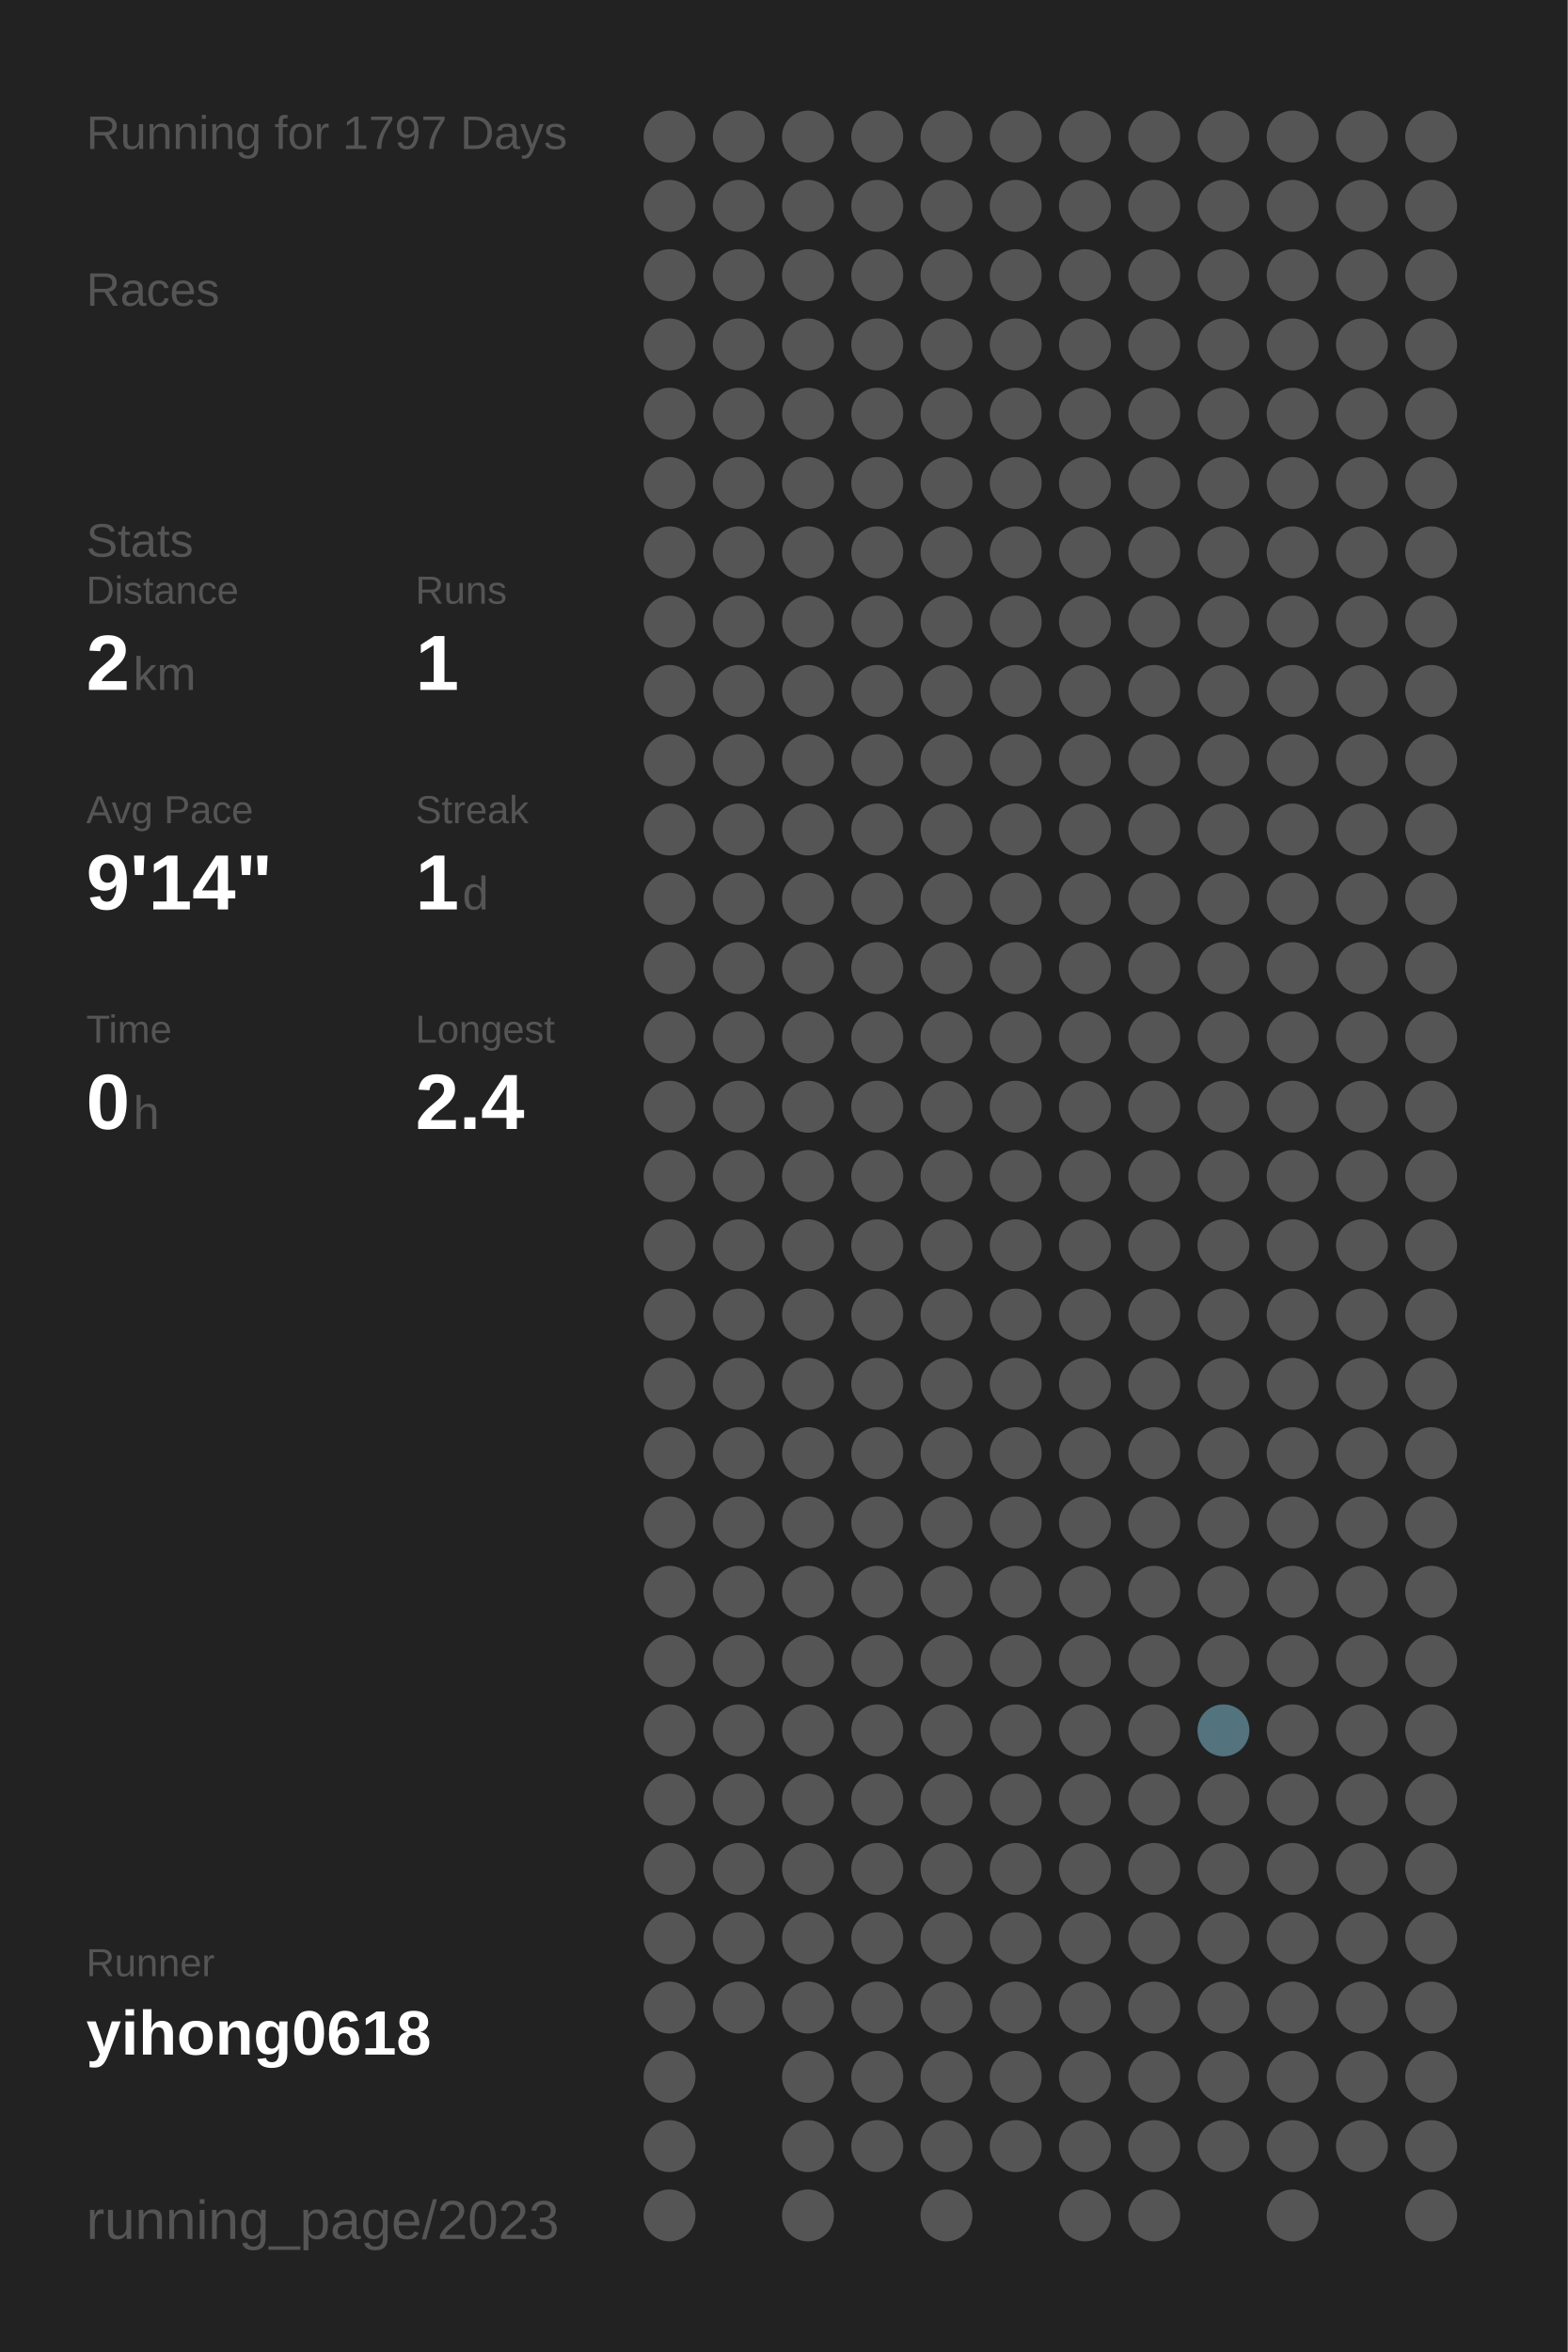
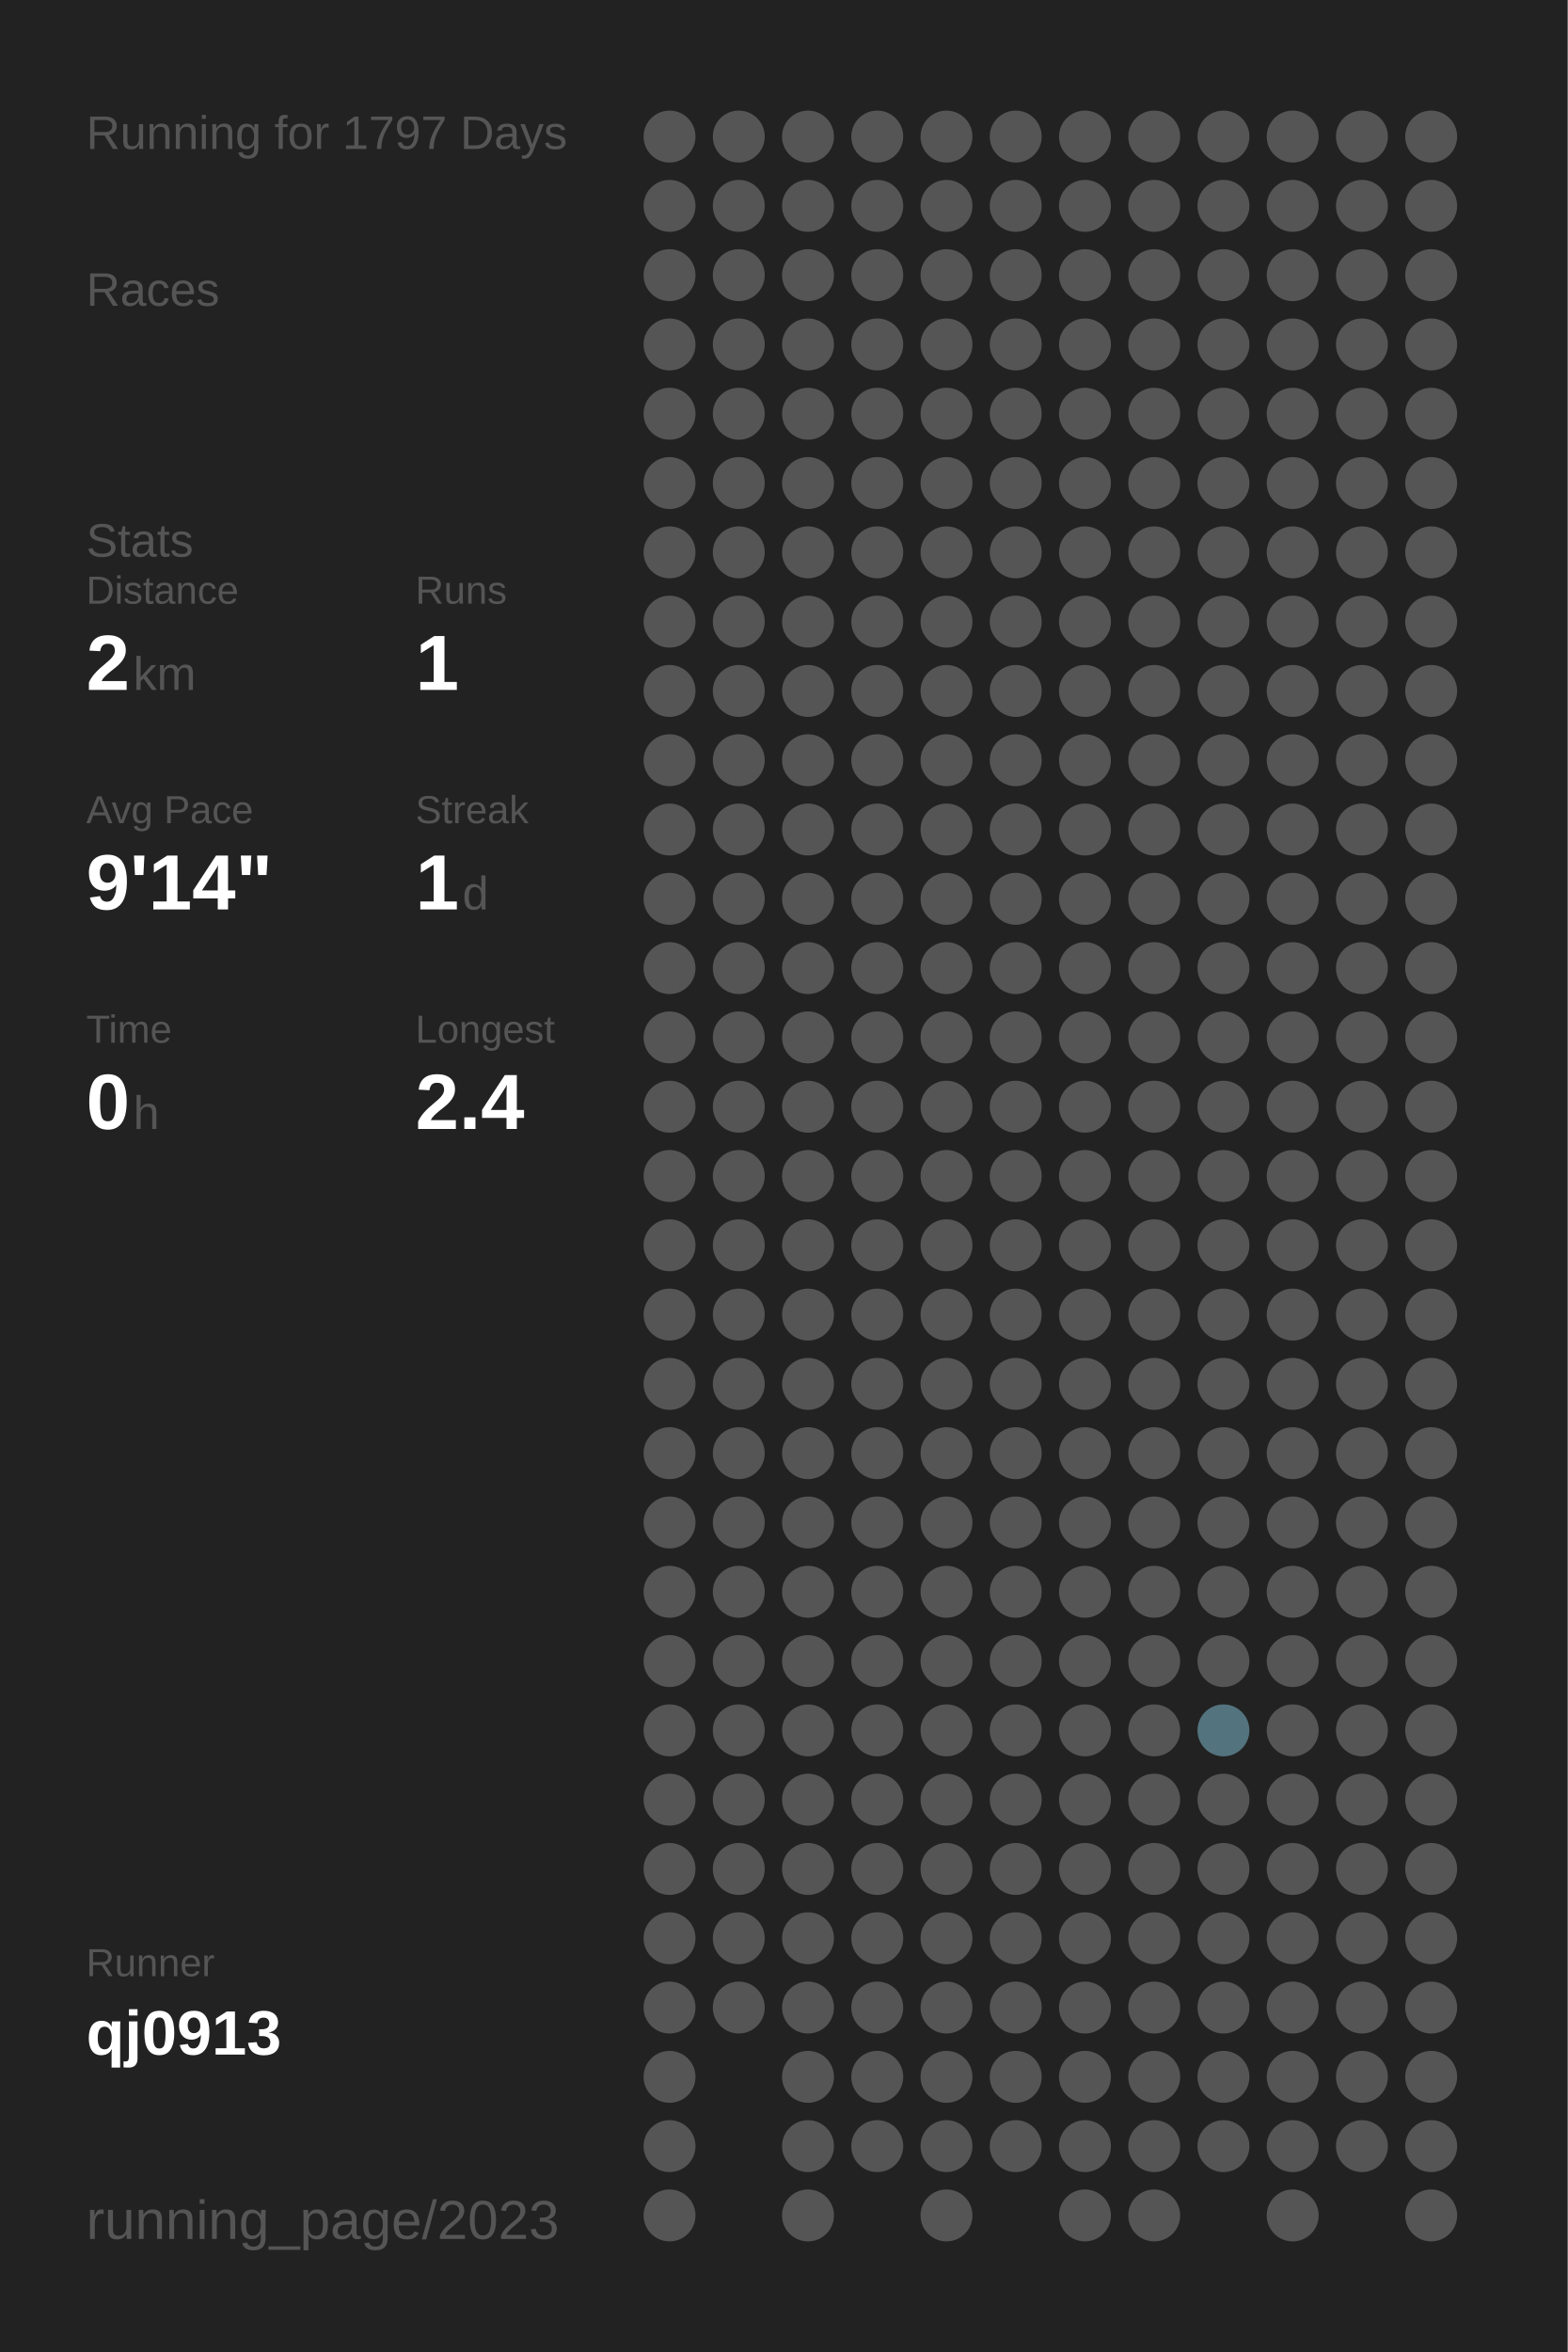
<svg xmlns="http://www.w3.org/2000/svg" baseProfile="full" height="300mm" version="1.1" viewBox="0,0,200,300" width="200mm">
  <defs />
  <rect fill="#222222" height="300" width="200" x="0" y="0" />
  <text fill="#555555" style="font-size:6px; font-family:Arial;" x="11" y="19">Running for 1797 Days</text>
  <text fill="#555555" style="font-size:6px; font-family:Arial;" x="11" y="39">Races</text>
  <text fill="#555555" style="font-size:6px; font-family:Arial;" x="11" y="71">Stats</text>
  <text fill="#555555" style="font-size:5px; font-family:Arial;" x="11" y="77">Distance</text>
  <text fill="#FFFFFF" style="font-size:10px; font-family:Arial; font-weight:bold;" x="11" y="88">2</text>
  <text fill="#555555" style="font-size:6px; font-family:Arial;" x="17" y="88">km</text>
  <text fill="#555555" style="font-size:5px; font-family:Arial;" x="53" y="77">Runs</text>
  <text fill="#FFFFFF" style="font-size:10px; font-family:Arial; font-weight:bold;" x="53" y="88">1</text>
  <text fill="#555555" style="font-size:5px; font-family:Arial;" x="11" y="105">Avg Pace</text>
  <text fill="#FFFFFF" style="font-size:10px; font-family:Arial; font-weight:bold;" x="11" y="116">9'14"</text>
  <text fill="#555555" style="font-size:5px; font-family:Arial;" x="53" y="105">Streak</text>
  <text fill="#FFFFFF" style="font-size:10px; font-family:Arial; font-weight:bold;" x="53" y="116">1</text>
  <text fill="#555555" style="font-size:6px; font-family:Arial;" x="59" y="116">d</text>
  <text fill="#555555" style="font-size:5px; font-family:Arial;" x="11" y="133">Time</text>
  <text fill="#FFFFFF" style="font-size:10px; font-family:Arial; font-weight:bold;" x="11" y="144">0</text>
  <text fill="#555555" style="font-size:6px; font-family:Arial;" x="17" y="144">h</text>
  <text fill="#555555" style="font-size:5px; font-family:Arial;" x="53" y="133">Longest</text>
  <text fill="#FFFFFF" style="font-size:10px; font-family:Arial; font-weight:bold;" x="53" y="144">2.4</text>
  <text fill="#555555" style="font-size:5px; font-family:Arial;" x="11" y="252.065">Runner</text>
-   <text fill="#FFFFFF" style="font-size:8px; font-family:Arial; font-weight:bold;" x="11" y="262.065">yihong0618</text>
+   <text fill="#FFFFFF" style="font-size:8px; font-family:Arial; font-weight:bold;" x="11" y="262.065">qj0913</text>
  <text fill="#555555" style="font-size:7px; font-family:Arial;" x="11" y="285.581">running_page/2023</text>
  <circle cx="85.417" cy="17.419" fill="#555555" r="3.312" />
  <circle cx="85.417" cy="26.258" fill="#555555" r="3.312" />
  <circle cx="85.417" cy="35.097" fill="#555555" r="3.312" />
  <circle cx="85.417" cy="43.935" fill="#555555" r="3.312" />
  <circle cx="85.417" cy="52.774" fill="#555555" r="3.312" />
  <circle cx="85.417" cy="61.613" fill="#555555" r="3.312" />
  <circle cx="85.417" cy="70.452" fill="#555555" r="3.312" />
  <circle cx="85.417" cy="79.29" fill="#555555" r="3.312" />
  <circle cx="85.417" cy="88.129" fill="#555555" r="3.312" />
  <circle cx="85.417" cy="96.968" fill="#555555" r="3.312" />
  <circle cx="85.417" cy="105.806" fill="#555555" r="3.312" />
  <circle cx="85.417" cy="114.645" fill="#555555" r="3.312" />
  <circle cx="85.417" cy="123.484" fill="#555555" r="3.312" />
  <circle cx="85.417" cy="132.323" fill="#555555" r="3.312" />
  <circle cx="85.417" cy="141.161" fill="#555555" r="3.312" />
  <circle cx="85.417" cy="150" fill="#555555" r="3.312" />
  <circle cx="85.417" cy="158.839" fill="#555555" r="3.312" />
  <circle cx="85.417" cy="167.677" fill="#555555" r="3.312" />
  <circle cx="85.417" cy="176.516" fill="#555555" r="3.312" />
  <circle cx="85.417" cy="185.355" fill="#555555" r="3.312" />
  <circle cx="85.417" cy="194.194" fill="#555555" r="3.312" />
  <circle cx="85.417" cy="203.032" fill="#555555" r="3.312" />
  <circle cx="85.417" cy="211.871" fill="#555555" r="3.312" />
  <circle cx="85.417" cy="220.71" fill="#555555" r="3.312" />
  <circle cx="85.417" cy="229.548" fill="#555555" r="3.312" />
  <circle cx="85.417" cy="238.387" fill="#555555" r="3.312" />
  <circle cx="85.417" cy="247.226" fill="#555555" r="3.312" />
  <circle cx="85.417" cy="256.065" fill="#555555" r="3.312" />
  <circle cx="85.417" cy="264.903" fill="#555555" r="3.312" />
  <circle cx="85.417" cy="273.742" fill="#555555" r="3.312" />
  <circle cx="85.417" cy="282.581" fill="#555555" r="3.312" />
  <circle cx="94.25" cy="17.419" fill="#555555" r="3.312" />
  <circle cx="94.25" cy="26.258" fill="#555555" r="3.312" />
  <circle cx="94.25" cy="35.097" fill="#555555" r="3.312" />
  <circle cx="94.25" cy="43.935" fill="#555555" r="3.312" />
  <circle cx="94.25" cy="52.774" fill="#555555" r="3.312" />
  <circle cx="94.25" cy="61.613" fill="#555555" r="3.312" />
  <circle cx="94.25" cy="70.452" fill="#555555" r="3.312" />
  <circle cx="94.25" cy="79.29" fill="#555555" r="3.312" />
  <circle cx="94.25" cy="88.129" fill="#555555" r="3.312" />
  <circle cx="94.25" cy="96.968" fill="#555555" r="3.312" />
  <circle cx="94.25" cy="105.806" fill="#555555" r="3.312" />
  <circle cx="94.25" cy="114.645" fill="#555555" r="3.312" />
  <circle cx="94.25" cy="123.484" fill="#555555" r="3.312" />
  <circle cx="94.25" cy="132.323" fill="#555555" r="3.312" />
  <circle cx="94.25" cy="141.161" fill="#555555" r="3.312" />
  <circle cx="94.25" cy="150" fill="#555555" r="3.312" />
  <circle cx="94.25" cy="158.839" fill="#555555" r="3.312" />
  <circle cx="94.25" cy="167.677" fill="#555555" r="3.312" />
  <circle cx="94.25" cy="176.516" fill="#555555" r="3.312" />
  <circle cx="94.25" cy="185.355" fill="#555555" r="3.312" />
  <circle cx="94.25" cy="194.194" fill="#555555" r="3.312" />
  <circle cx="94.25" cy="203.032" fill="#555555" r="3.312" />
  <circle cx="94.25" cy="211.871" fill="#555555" r="3.312" />
  <circle cx="94.25" cy="220.71" fill="#555555" r="3.312" />
  <circle cx="94.25" cy="229.548" fill="#555555" r="3.312" />
  <circle cx="94.25" cy="238.387" fill="#555555" r="3.312" />
  <circle cx="94.25" cy="247.226" fill="#555555" r="3.312" />
  <circle cx="94.25" cy="256.065" fill="#555555" r="3.312" />
  <circle cx="103.083" cy="17.419" fill="#555555" r="3.312" />
  <circle cx="103.083" cy="26.258" fill="#555555" r="3.312" />
  <circle cx="103.083" cy="35.097" fill="#555555" r="3.312" />
  <circle cx="103.083" cy="43.935" fill="#555555" r="3.312" />
  <circle cx="103.083" cy="52.774" fill="#555555" r="3.312" />
  <circle cx="103.083" cy="61.613" fill="#555555" r="3.312" />
  <circle cx="103.083" cy="70.452" fill="#555555" r="3.312" />
  <circle cx="103.083" cy="79.29" fill="#555555" r="3.312" />
  <circle cx="103.083" cy="88.129" fill="#555555" r="3.312" />
  <circle cx="103.083" cy="96.968" fill="#555555" r="3.312" />
  <circle cx="103.083" cy="105.806" fill="#555555" r="3.312" />
  <circle cx="103.083" cy="114.645" fill="#555555" r="3.312" />
  <circle cx="103.083" cy="123.484" fill="#555555" r="3.312" />
  <circle cx="103.083" cy="132.323" fill="#555555" r="3.312" />
  <circle cx="103.083" cy="141.161" fill="#555555" r="3.312" />
  <circle cx="103.083" cy="150" fill="#555555" r="3.312" />
  <circle cx="103.083" cy="158.839" fill="#555555" r="3.312" />
  <circle cx="103.083" cy="167.677" fill="#555555" r="3.312" />
  <circle cx="103.083" cy="176.516" fill="#555555" r="3.312" />
  <circle cx="103.083" cy="185.355" fill="#555555" r="3.312" />
  <circle cx="103.083" cy="194.194" fill="#555555" r="3.312" />
  <circle cx="103.083" cy="203.032" fill="#555555" r="3.312" />
  <circle cx="103.083" cy="211.871" fill="#555555" r="3.312" />
  <circle cx="103.083" cy="220.71" fill="#555555" r="3.312" />
  <circle cx="103.083" cy="229.548" fill="#555555" r="3.312" />
  <circle cx="103.083" cy="238.387" fill="#555555" r="3.312" />
  <circle cx="103.083" cy="247.226" fill="#555555" r="3.312" />
  <circle cx="103.083" cy="256.065" fill="#555555" r="3.312" />
  <circle cx="103.083" cy="264.903" fill="#555555" r="3.312" />
  <circle cx="103.083" cy="273.742" fill="#555555" r="3.312" />
  <circle cx="103.083" cy="282.581" fill="#555555" r="3.312" />
  <circle cx="111.917" cy="17.419" fill="#555555" r="3.312" />
  <circle cx="111.917" cy="26.258" fill="#555555" r="3.312" />
  <circle cx="111.917" cy="35.097" fill="#555555" r="3.312" />
  <circle cx="111.917" cy="43.935" fill="#555555" r="3.312" />
  <circle cx="111.917" cy="52.774" fill="#555555" r="3.312" />
  <circle cx="111.917" cy="61.613" fill="#555555" r="3.312" />
  <circle cx="111.917" cy="70.452" fill="#555555" r="3.312" />
  <circle cx="111.917" cy="79.29" fill="#555555" r="3.312" />
  <circle cx="111.917" cy="88.129" fill="#555555" r="3.312" />
  <circle cx="111.917" cy="96.968" fill="#555555" r="3.312" />
  <circle cx="111.917" cy="105.806" fill="#555555" r="3.312" />
  <circle cx="111.917" cy="114.645" fill="#555555" r="3.312" />
  <circle cx="111.917" cy="123.484" fill="#555555" r="3.312" />
  <circle cx="111.917" cy="132.323" fill="#555555" r="3.312" />
  <circle cx="111.917" cy="141.161" fill="#555555" r="3.312" />
  <circle cx="111.917" cy="150" fill="#555555" r="3.312" />
  <circle cx="111.917" cy="158.839" fill="#555555" r="3.312" />
  <circle cx="111.917" cy="167.677" fill="#555555" r="3.312" />
  <circle cx="111.917" cy="176.516" fill="#555555" r="3.312" />
  <circle cx="111.917" cy="185.355" fill="#555555" r="3.312" />
  <circle cx="111.917" cy="194.194" fill="#555555" r="3.312" />
  <circle cx="111.917" cy="203.032" fill="#555555" r="3.312" />
  <circle cx="111.917" cy="211.871" fill="#555555" r="3.312" />
  <circle cx="111.917" cy="220.71" fill="#555555" r="3.312" />
  <circle cx="111.917" cy="229.548" fill="#555555" r="3.312" />
  <circle cx="111.917" cy="238.387" fill="#555555" r="3.312" />
  <circle cx="111.917" cy="247.226" fill="#555555" r="3.312" />
  <circle cx="111.917" cy="256.065" fill="#555555" r="3.312" />
  <circle cx="111.917" cy="264.903" fill="#555555" r="3.312" />
  <circle cx="111.917" cy="273.742" fill="#555555" r="3.312" />
  <circle cx="120.75" cy="17.419" fill="#555555" r="3.312" />
  <circle cx="120.75" cy="26.258" fill="#555555" r="3.312" />
  <circle cx="120.75" cy="35.097" fill="#555555" r="3.312" />
  <circle cx="120.75" cy="43.935" fill="#555555" r="3.312" />
  <circle cx="120.75" cy="52.774" fill="#555555" r="3.312" />
  <circle cx="120.75" cy="61.613" fill="#555555" r="3.312" />
  <circle cx="120.75" cy="70.452" fill="#555555" r="3.312" />
  <circle cx="120.75" cy="79.29" fill="#555555" r="3.312" />
  <circle cx="120.75" cy="88.129" fill="#555555" r="3.312" />
  <circle cx="120.75" cy="96.968" fill="#555555" r="3.312" />
  <circle cx="120.75" cy="105.806" fill="#555555" r="3.312" />
  <circle cx="120.75" cy="114.645" fill="#555555" r="3.312" />
  <circle cx="120.75" cy="123.484" fill="#555555" r="3.312" />
  <circle cx="120.75" cy="132.323" fill="#555555" r="3.312" />
  <circle cx="120.75" cy="141.161" fill="#555555" r="3.312" />
  <circle cx="120.75" cy="150" fill="#555555" r="3.312" />
  <circle cx="120.75" cy="158.839" fill="#555555" r="3.312" />
  <circle cx="120.75" cy="167.677" fill="#555555" r="3.312" />
  <circle cx="120.75" cy="176.516" fill="#555555" r="3.312" />
  <circle cx="120.75" cy="185.355" fill="#555555" r="3.312" />
  <circle cx="120.75" cy="194.194" fill="#555555" r="3.312" />
  <circle cx="120.75" cy="203.032" fill="#555555" r="3.312" />
  <circle cx="120.75" cy="211.871" fill="#555555" r="3.312" />
  <circle cx="120.75" cy="220.71" fill="#555555" r="3.312" />
  <circle cx="120.75" cy="229.548" fill="#555555" r="3.312" />
  <circle cx="120.75" cy="238.387" fill="#555555" r="3.312" />
  <circle cx="120.75" cy="247.226" fill="#555555" r="3.312" />
  <circle cx="120.75" cy="256.065" fill="#555555" r="3.312" />
  <circle cx="120.75" cy="264.903" fill="#555555" r="3.312" />
  <circle cx="120.75" cy="273.742" fill="#555555" r="3.312" />
  <circle cx="120.75" cy="282.581" fill="#555555" r="3.312" />
  <circle cx="129.583" cy="17.419" fill="#555555" r="3.312" />
  <circle cx="129.583" cy="26.258" fill="#555555" r="3.312" />
  <circle cx="129.583" cy="35.097" fill="#555555" r="3.312" />
  <circle cx="129.583" cy="43.935" fill="#555555" r="3.312" />
  <circle cx="129.583" cy="52.774" fill="#555555" r="3.312" />
  <circle cx="129.583" cy="61.613" fill="#555555" r="3.312" />
  <circle cx="129.583" cy="70.452" fill="#555555" r="3.312" />
  <circle cx="129.583" cy="79.29" fill="#555555" r="3.312" />
  <circle cx="129.583" cy="88.129" fill="#555555" r="3.312" />
  <circle cx="129.583" cy="96.968" fill="#555555" r="3.312" />
  <circle cx="129.583" cy="105.806" fill="#555555" r="3.312" />
  <circle cx="129.583" cy="114.645" fill="#555555" r="3.312" />
  <circle cx="129.583" cy="123.484" fill="#555555" r="3.312" />
  <circle cx="129.583" cy="132.323" fill="#555555" r="3.312" />
  <circle cx="129.583" cy="141.161" fill="#555555" r="3.312" />
  <circle cx="129.583" cy="150" fill="#555555" r="3.312" />
  <circle cx="129.583" cy="158.839" fill="#555555" r="3.312" />
  <circle cx="129.583" cy="167.677" fill="#555555" r="3.312" />
  <circle cx="129.583" cy="176.516" fill="#555555" r="3.312" />
  <circle cx="129.583" cy="185.355" fill="#555555" r="3.312" />
  <circle cx="129.583" cy="194.194" fill="#555555" r="3.312" />
  <circle cx="129.583" cy="203.032" fill="#555555" r="3.312" />
  <circle cx="129.583" cy="211.871" fill="#555555" r="3.312" />
  <circle cx="129.583" cy="220.71" fill="#555555" r="3.312" />
  <circle cx="129.583" cy="229.548" fill="#555555" r="3.312" />
  <circle cx="129.583" cy="238.387" fill="#555555" r="3.312" />
  <circle cx="129.583" cy="247.226" fill="#555555" r="3.312" />
  <circle cx="129.583" cy="256.065" fill="#555555" r="3.312" />
  <circle cx="129.583" cy="264.903" fill="#555555" r="3.312" />
  <circle cx="129.583" cy="273.742" fill="#555555" r="3.312" />
  <circle cx="138.417" cy="17.419" fill="#555555" r="3.312" />
  <circle cx="138.417" cy="26.258" fill="#555555" r="3.312" />
  <circle cx="138.417" cy="35.097" fill="#555555" r="3.312" />
  <circle cx="138.417" cy="43.935" fill="#555555" r="3.312" />
  <circle cx="138.417" cy="52.774" fill="#555555" r="3.312" />
  <circle cx="138.417" cy="61.613" fill="#555555" r="3.312" />
  <circle cx="138.417" cy="70.452" fill="#555555" r="3.312" />
  <circle cx="138.417" cy="79.29" fill="#555555" r="3.312" />
  <circle cx="138.417" cy="88.129" fill="#555555" r="3.312" />
  <circle cx="138.417" cy="96.968" fill="#555555" r="3.312" />
  <circle cx="138.417" cy="105.806" fill="#555555" r="3.312" />
  <circle cx="138.417" cy="114.645" fill="#555555" r="3.312" />
  <circle cx="138.417" cy="123.484" fill="#555555" r="3.312" />
  <circle cx="138.417" cy="132.323" fill="#555555" r="3.312" />
  <circle cx="138.417" cy="141.161" fill="#555555" r="3.312" />
  <circle cx="138.417" cy="150" fill="#555555" r="3.312" />
  <circle cx="138.417" cy="158.839" fill="#555555" r="3.312" />
  <circle cx="138.417" cy="167.677" fill="#555555" r="3.312" />
  <circle cx="138.417" cy="176.516" fill="#555555" r="3.312" />
  <circle cx="138.417" cy="185.355" fill="#555555" r="3.312" />
  <circle cx="138.417" cy="194.194" fill="#555555" r="3.312" />
  <circle cx="138.417" cy="203.032" fill="#555555" r="3.312" />
  <circle cx="138.417" cy="211.871" fill="#555555" r="3.312" />
  <circle cx="138.417" cy="220.71" fill="#555555" r="3.312" />
  <circle cx="138.417" cy="229.548" fill="#555555" r="3.312" />
  <circle cx="138.417" cy="238.387" fill="#555555" r="3.312" />
  <circle cx="138.417" cy="247.226" fill="#555555" r="3.312" />
  <circle cx="138.417" cy="256.065" fill="#555555" r="3.312" />
  <circle cx="138.417" cy="264.903" fill="#555555" r="3.312" />
  <circle cx="138.417" cy="273.742" fill="#555555" r="3.312" />
  <circle cx="138.417" cy="282.581" fill="#555555" r="3.312" />
  <circle cx="147.25" cy="17.419" fill="#555555" r="3.312" />
  <circle cx="147.25" cy="26.258" fill="#555555" r="3.312" />
  <circle cx="147.25" cy="35.097" fill="#555555" r="3.312" />
  <circle cx="147.25" cy="43.935" fill="#555555" r="3.312" />
  <circle cx="147.25" cy="52.774" fill="#555555" r="3.312" />
  <circle cx="147.25" cy="61.613" fill="#555555" r="3.312" />
  <circle cx="147.25" cy="70.452" fill="#555555" r="3.312" />
  <circle cx="147.25" cy="79.29" fill="#555555" r="3.312" />
  <circle cx="147.25" cy="88.129" fill="#555555" r="3.312" />
  <circle cx="147.25" cy="96.968" fill="#555555" r="3.312" />
  <circle cx="147.25" cy="105.806" fill="#555555" r="3.312" />
  <circle cx="147.25" cy="114.645" fill="#555555" r="3.312" />
  <circle cx="147.25" cy="123.484" fill="#555555" r="3.312" />
  <circle cx="147.25" cy="132.323" fill="#555555" r="3.312" />
  <circle cx="147.25" cy="141.161" fill="#555555" r="3.312" />
  <circle cx="147.25" cy="150" fill="#555555" r="3.312" />
  <circle cx="147.25" cy="158.839" fill="#555555" r="3.312" />
  <circle cx="147.25" cy="167.677" fill="#555555" r="3.312" />
  <circle cx="147.25" cy="176.516" fill="#555555" r="3.312" />
  <circle cx="147.25" cy="185.355" fill="#555555" r="3.312" />
  <circle cx="147.25" cy="194.194" fill="#555555" r="3.312" />
  <circle cx="147.25" cy="203.032" fill="#555555" r="3.312" />
  <circle cx="147.25" cy="211.871" fill="#555555" r="3.312" />
  <circle cx="147.25" cy="220.71" fill="#555555" r="3.312" />
  <circle cx="147.25" cy="229.548" fill="#555555" r="3.312" />
  <circle cx="147.25" cy="238.387" fill="#555555" r="3.312" />
  <circle cx="147.25" cy="247.226" fill="#555555" r="3.312" />
  <circle cx="147.25" cy="256.065" fill="#555555" r="3.312" />
  <circle cx="147.25" cy="264.903" fill="#555555" r="3.312" />
  <circle cx="147.25" cy="273.742" fill="#555555" r="3.312" />
  <circle cx="147.25" cy="282.581" fill="#555555" r="3.312" />
  <circle cx="156.083" cy="17.419" fill="#555555" r="3.312" />
  <circle cx="156.083" cy="26.258" fill="#555555" r="3.312" />
  <circle cx="156.083" cy="35.097" fill="#555555" r="3.312" />
  <circle cx="156.083" cy="43.935" fill="#555555" r="3.312" />
  <circle cx="156.083" cy="52.774" fill="#555555" r="3.312" />
  <circle cx="156.083" cy="61.613" fill="#555555" r="3.312" />
  <circle cx="156.083" cy="70.452" fill="#555555" r="3.312" />
  <circle cx="156.083" cy="79.29" fill="#555555" r="3.312" />
  <circle cx="156.083" cy="88.129" fill="#555555" r="3.312" />
  <circle cx="156.083" cy="96.968" fill="#555555" r="3.312" />
  <circle cx="156.083" cy="105.806" fill="#555555" r="3.312" />
  <circle cx="156.083" cy="114.645" fill="#555555" r="3.312" />
  <circle cx="156.083" cy="123.484" fill="#555555" r="3.312" />
  <circle cx="156.083" cy="132.323" fill="#555555" r="3.312" />
  <circle cx="156.083" cy="141.161" fill="#555555" r="3.312" />
  <circle cx="156.083" cy="150" fill="#555555" r="3.312" />
  <circle cx="156.083" cy="158.839" fill="#555555" r="3.312" />
  <circle cx="156.083" cy="167.677" fill="#555555" r="3.312" />
  <circle cx="156.083" cy="176.516" fill="#555555" r="3.312" />
  <circle cx="156.083" cy="185.355" fill="#555555" r="3.312" />
  <circle cx="156.083" cy="194.194" fill="#555555" r="3.312" />
  <circle cx="156.083" cy="203.032" fill="#555555" r="3.312" />
  <circle cx="156.083" cy="211.871" fill="#555555" r="3.312" />
  <circle cx="156.083" cy="220.71" fill="#53737e" r="3.312" />
  <circle cx="156.083" cy="229.548" fill="#555555" r="3.312" />
  <circle cx="156.083" cy="238.387" fill="#555555" r="3.312" />
  <circle cx="156.083" cy="247.226" fill="#555555" r="3.312" />
  <circle cx="156.083" cy="256.065" fill="#555555" r="3.312" />
  <circle cx="156.083" cy="264.903" fill="#555555" r="3.312" />
  <circle cx="156.083" cy="273.742" fill="#555555" r="3.312" />
  <circle cx="164.917" cy="17.419" fill="#555555" r="3.312" />
  <circle cx="164.917" cy="26.258" fill="#555555" r="3.312" />
  <circle cx="164.917" cy="35.097" fill="#555555" r="3.312" />
  <circle cx="164.917" cy="43.935" fill="#555555" r="3.312" />
  <circle cx="164.917" cy="52.774" fill="#555555" r="3.312" />
  <circle cx="164.917" cy="61.613" fill="#555555" r="3.312" />
  <circle cx="164.917" cy="70.452" fill="#555555" r="3.312" />
  <circle cx="164.917" cy="79.29" fill="#555555" r="3.312" />
  <circle cx="164.917" cy="88.129" fill="#555555" r="3.312" />
  <circle cx="164.917" cy="96.968" fill="#555555" r="3.312" />
  <circle cx="164.917" cy="105.806" fill="#555555" r="3.312" />
  <circle cx="164.917" cy="114.645" fill="#555555" r="3.312" />
  <circle cx="164.917" cy="123.484" fill="#555555" r="3.312" />
  <circle cx="164.917" cy="132.323" fill="#555555" r="3.312" />
  <circle cx="164.917" cy="141.161" fill="#555555" r="3.312" />
  <circle cx="164.917" cy="150" fill="#555555" r="3.312" />
  <circle cx="164.917" cy="158.839" fill="#555555" r="3.312" />
  <circle cx="164.917" cy="167.677" fill="#555555" r="3.312" />
  <circle cx="164.917" cy="176.516" fill="#555555" r="3.312" />
  <circle cx="164.917" cy="185.355" fill="#555555" r="3.312" />
  <circle cx="164.917" cy="194.194" fill="#555555" r="3.312" />
  <circle cx="164.917" cy="203.032" fill="#555555" r="3.312" />
  <circle cx="164.917" cy="211.871" fill="#555555" r="3.312" />
  <circle cx="164.917" cy="220.71" fill="#555555" r="3.312" />
  <circle cx="164.917" cy="229.548" fill="#555555" r="3.312" />
  <circle cx="164.917" cy="238.387" fill="#555555" r="3.312" />
  <circle cx="164.917" cy="247.226" fill="#555555" r="3.312" />
  <circle cx="164.917" cy="256.065" fill="#555555" r="3.312" />
  <circle cx="164.917" cy="264.903" fill="#555555" r="3.312" />
  <circle cx="164.917" cy="273.742" fill="#555555" r="3.312" />
  <circle cx="164.917" cy="282.581" fill="#555555" r="3.312" />
  <circle cx="173.75" cy="17.419" fill="#555555" r="3.312" />
  <circle cx="173.75" cy="26.258" fill="#555555" r="3.312" />
  <circle cx="173.75" cy="35.097" fill="#555555" r="3.312" />
  <circle cx="173.75" cy="43.935" fill="#555555" r="3.312" />
  <circle cx="173.75" cy="52.774" fill="#555555" r="3.312" />
  <circle cx="173.75" cy="61.613" fill="#555555" r="3.312" />
  <circle cx="173.75" cy="70.452" fill="#555555" r="3.312" />
  <circle cx="173.75" cy="79.29" fill="#555555" r="3.312" />
  <circle cx="173.75" cy="88.129" fill="#555555" r="3.312" />
  <circle cx="173.75" cy="96.968" fill="#555555" r="3.312" />
  <circle cx="173.75" cy="105.806" fill="#555555" r="3.312" />
  <circle cx="173.75" cy="114.645" fill="#555555" r="3.312" />
  <circle cx="173.75" cy="123.484" fill="#555555" r="3.312" />
  <circle cx="173.75" cy="132.323" fill="#555555" r="3.312" />
  <circle cx="173.75" cy="141.161" fill="#555555" r="3.312" />
  <circle cx="173.75" cy="150" fill="#555555" r="3.312" />
  <circle cx="173.75" cy="158.839" fill="#555555" r="3.312" />
  <circle cx="173.75" cy="167.677" fill="#555555" r="3.312" />
  <circle cx="173.75" cy="176.516" fill="#555555" r="3.312" />
  <circle cx="173.75" cy="185.355" fill="#555555" r="3.312" />
  <circle cx="173.75" cy="194.194" fill="#555555" r="3.312" />
  <circle cx="173.75" cy="203.032" fill="#555555" r="3.312" />
  <circle cx="173.75" cy="211.871" fill="#555555" r="3.312" />
  <circle cx="173.75" cy="220.71" fill="#555555" r="3.312" />
  <circle cx="173.75" cy="229.548" fill="#555555" r="3.312" />
  <circle cx="173.75" cy="238.387" fill="#555555" r="3.312" />
  <circle cx="173.75" cy="247.226" fill="#555555" r="3.312" />
  <circle cx="173.75" cy="256.065" fill="#555555" r="3.312" />
  <circle cx="173.75" cy="264.903" fill="#555555" r="3.312" />
  <circle cx="173.75" cy="273.742" fill="#555555" r="3.312" />
  <circle cx="182.583" cy="17.419" fill="#555555" r="3.312" />
  <circle cx="182.583" cy="26.258" fill="#555555" r="3.312" />
  <circle cx="182.583" cy="35.097" fill="#555555" r="3.312" />
  <circle cx="182.583" cy="43.935" fill="#555555" r="3.312" />
  <circle cx="182.583" cy="52.774" fill="#555555" r="3.312" />
  <circle cx="182.583" cy="61.613" fill="#555555" r="3.312" />
  <circle cx="182.583" cy="70.452" fill="#555555" r="3.312" />
  <circle cx="182.583" cy="79.29" fill="#555555" r="3.312" />
  <circle cx="182.583" cy="88.129" fill="#555555" r="3.312" />
  <circle cx="182.583" cy="96.968" fill="#555555" r="3.312" />
  <circle cx="182.583" cy="105.806" fill="#555555" r="3.312" />
  <circle cx="182.583" cy="114.645" fill="#555555" r="3.312" />
  <circle cx="182.583" cy="123.484" fill="#555555" r="3.312" />
  <circle cx="182.583" cy="132.323" fill="#555555" r="3.312" />
  <circle cx="182.583" cy="141.161" fill="#555555" r="3.312" />
  <circle cx="182.583" cy="150" fill="#555555" r="3.312" />
  <circle cx="182.583" cy="158.839" fill="#555555" r="3.312" />
  <circle cx="182.583" cy="167.677" fill="#555555" r="3.312" />
  <circle cx="182.583" cy="176.516" fill="#555555" r="3.312" />
  <circle cx="182.583" cy="185.355" fill="#555555" r="3.312" />
  <circle cx="182.583" cy="194.194" fill="#555555" r="3.312" />
  <circle cx="182.583" cy="203.032" fill="#555555" r="3.312" />
  <circle cx="182.583" cy="211.871" fill="#555555" r="3.312" />
  <circle cx="182.583" cy="220.71" fill="#555555" r="3.312" />
  <circle cx="182.583" cy="229.548" fill="#555555" r="3.312" />
  <circle cx="182.583" cy="238.387" fill="#555555" r="3.312" />
  <circle cx="182.583" cy="247.226" fill="#555555" r="3.312" />
  <circle cx="182.583" cy="256.065" fill="#555555" r="3.312" />
  <circle cx="182.583" cy="264.903" fill="#555555" r="3.312" />
  <circle cx="182.583" cy="273.742" fill="#555555" r="3.312" />
  <circle cx="182.583" cy="282.581" fill="#555555" r="3.312" />
</svg>
